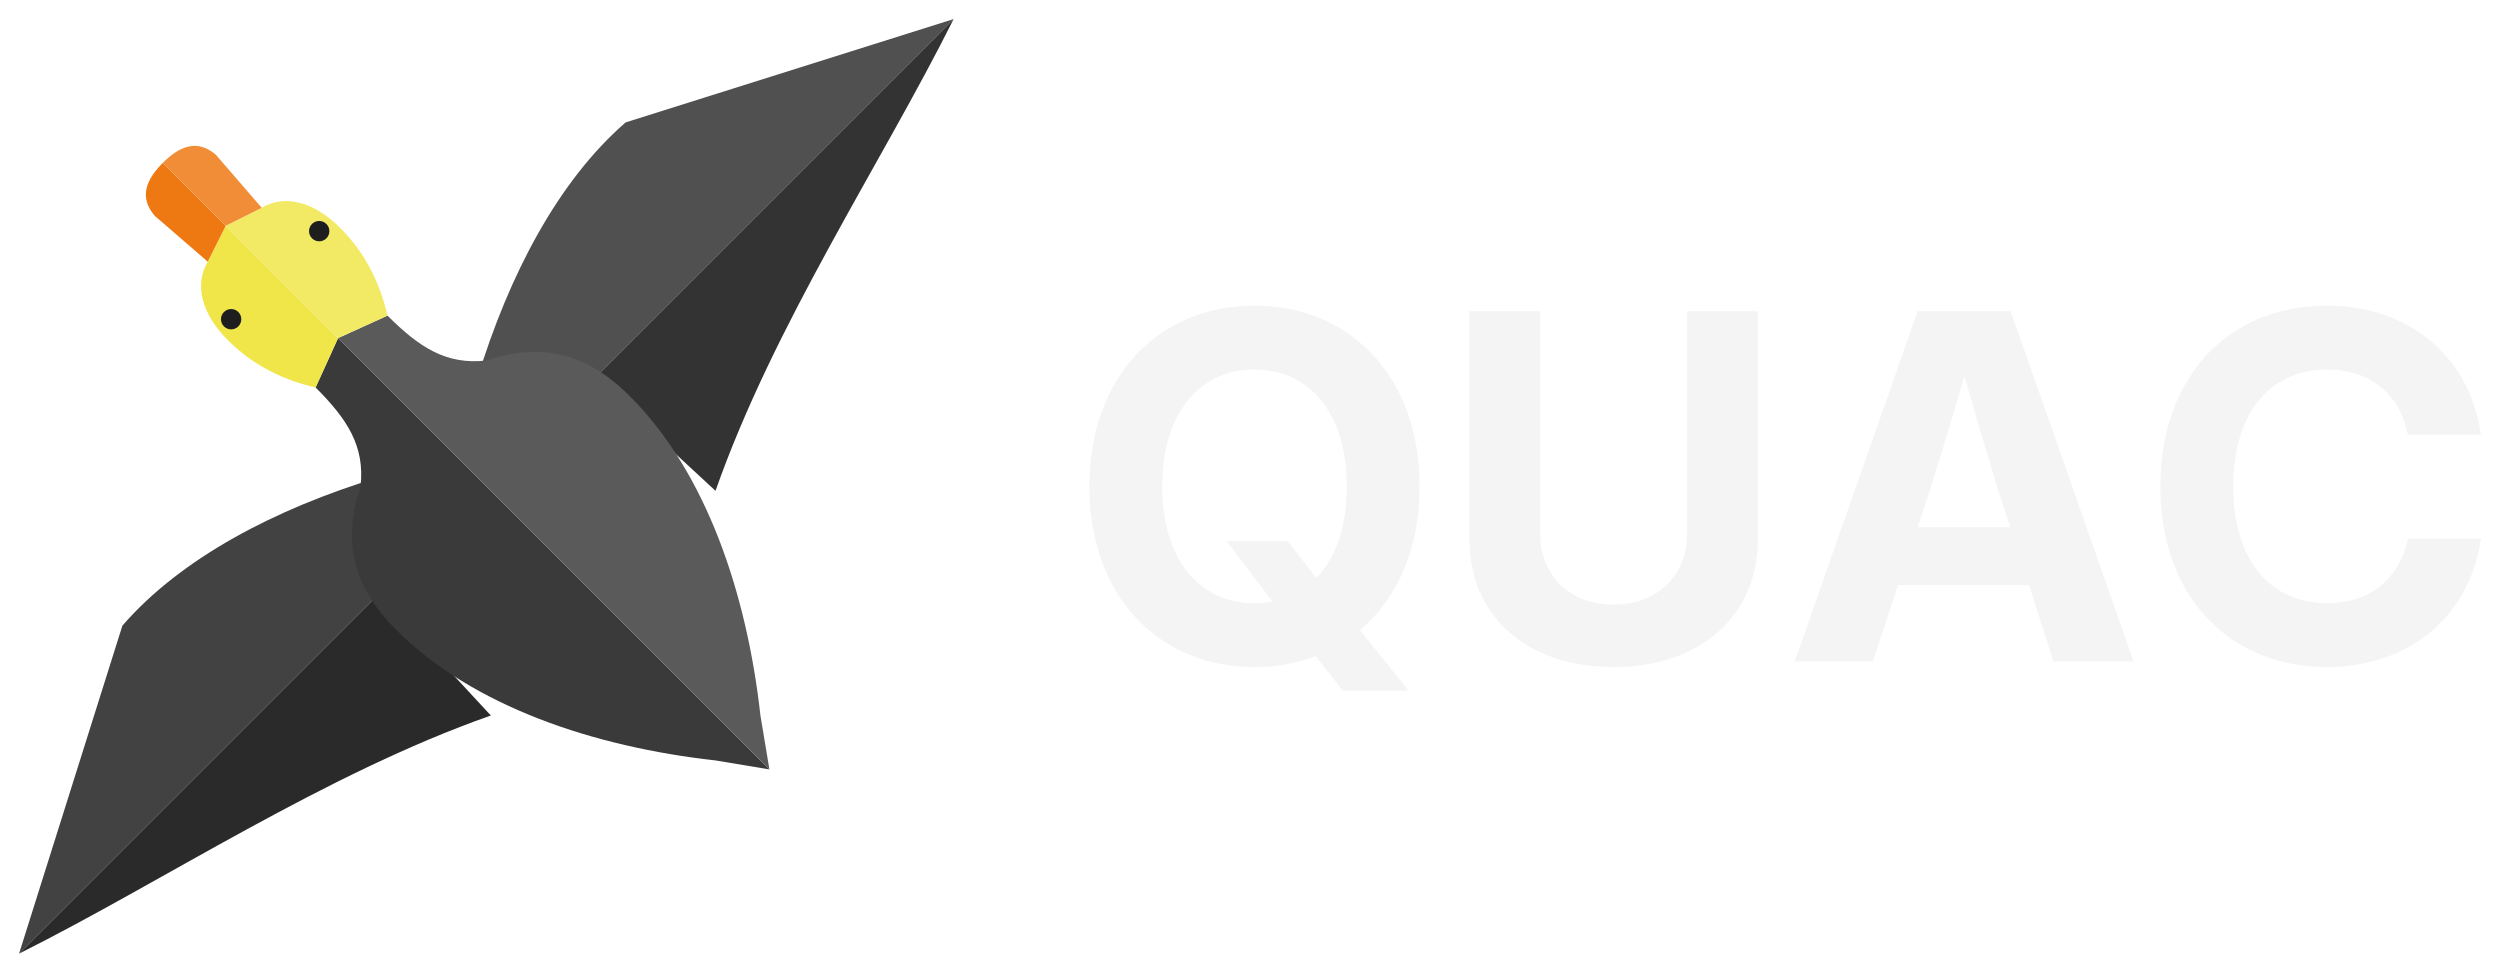
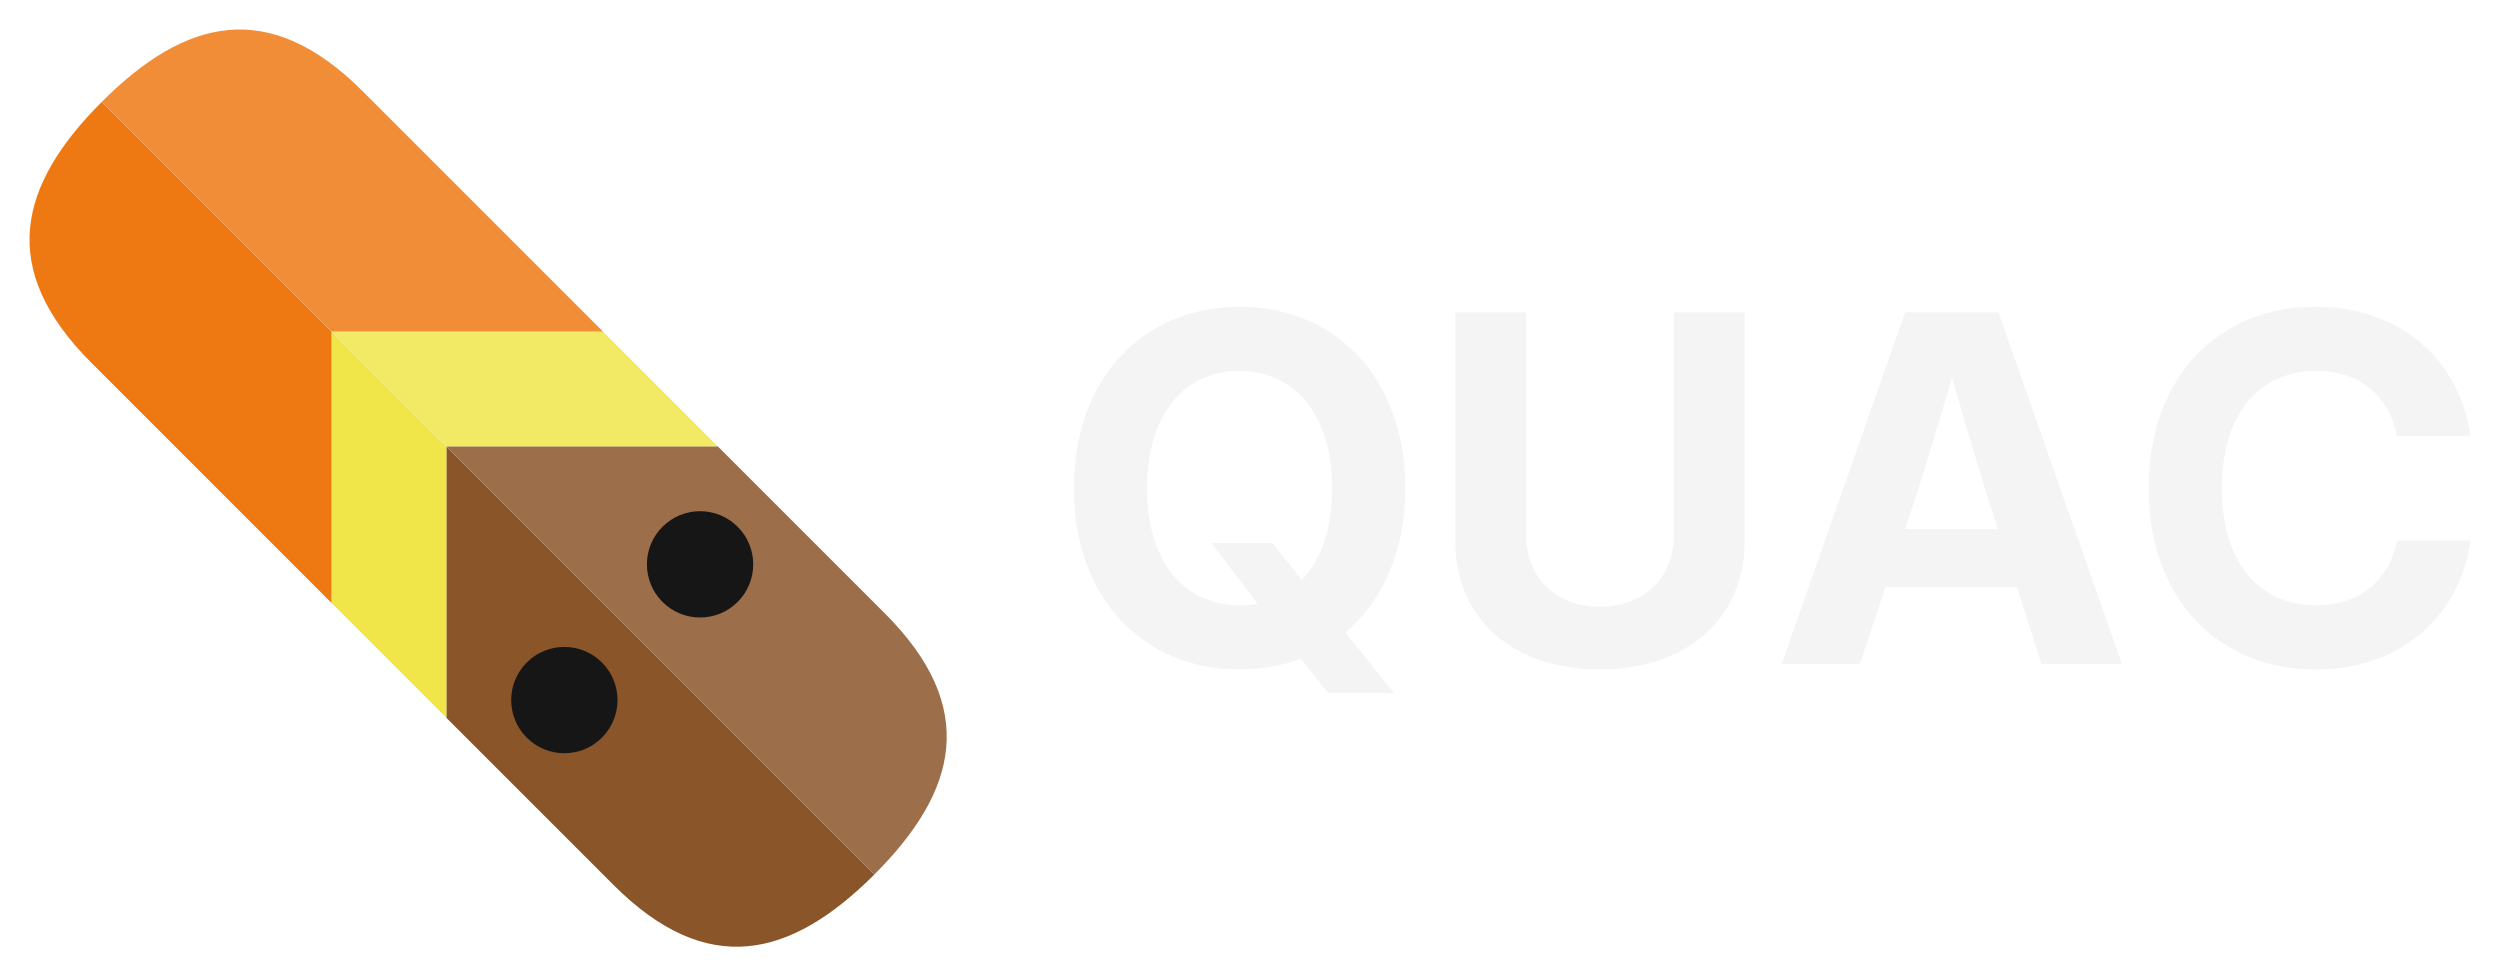
- <svg xmlns="http://www.w3.org/2000/svg" viewBox="0 0 393.433 153.078" role="img" aria-labelledby="t">
-   <g transform="translate(72.296,72.296) rotate(-45) translate(0,-66)">
-     <path fill="#424242" transform="scale(-1,1)" d="M11,59 C26,51 42,46 56,47 L104,72 L24,72 Z" />
-     <path fill="#505050" d="M11,59 C26,51 42,46 56,47 L104,72 L24,72 Z" />
-     <path fill="#2a2a2a" transform="scale(-1,1)" d="M24,72 L104,72 C80,80 50,86 25,98 Z" />
-     <path fill="#333333" d="M24,72 L104,72 C80,80 50,86 25,98 Z" />
-     <path fill="#3a3a3a" transform="scale(-1,1)" d="M0,39 L8,42 C8,49 9,54 14,58 C22,62 26,68 26,78 C26,95 17,113 5,128 L0,135 Z" />
-     <path fill="#5a5a5a" d="M0,39 L8,42 C8,49 9,54 14,58 C22,62 26,68 26,78 C26,95 17,113 5,128 L0,135 Z" />
-     <path fill="#f0e64a" transform="scale(-1,1)" d="M0,14 L6,16 C10,17 12.5,21 12.5,27 C12.5,33 10.5,38 8,42 L0,39 Z" />
-     <path fill="#f2ea65" d="M0,14 L6,16 C10,17 12.5,21 12.5,27 C12.5,33 10.5,38 8,42 L0,39 Z" />
-     <path fill="#ee7913" transform="scale(-1,1)" d="M0,0 C3.5,0 6.5,1 6.8,5 L6,16 L0,14 Z" />
-     <path fill="#f18d36" d="M0,0 C3.5,0 6.5,1 6.8,5 L6,16 L0,14 Z" />
-     <circle fill="#1e1e1e" cx="-9.8" cy="25" r="1.6" />
-     <circle fill="#1e1e1e" cx="9.8" cy="25" r="1.6" />
+ <svg xmlns="http://www.w3.org/2000/svg" viewBox="0 0 169.315 66.118" role="img" aria-labelledby="t">
+   <g transform="translate(6.896,6.896) rotate(-45)">
+     <path fill="#8a5528" transform="scale(-1,1)" d="M0,33 L13,46 L13,62 C13,71 8,74 0,74 Z" />
+     <path fill="#9c6f4a" d="M0,33 L13,46 L13,62 C13,71 8,74 0,74 Z" />
+     <path fill="#f0e64a" transform="scale(-1,1)" d="M0,22 L13,35 L13,46 L0,33 Z" />
+     <path fill="#f2ea65" d="M0,22 L13,35 L13,46 L0,33 Z" />
+     <path fill="#ee7913" transform="scale(-1,1)" d="M0,0 C8,0 13,3 13,12 L13,35 L0,22 Z" />
+     <path fill="#f18d36" d="M0,0 C8,0 13,3 13,12 L13,35 L0,22 Z" />
+     <circle fill="#161616" cx="-6.5" cy="50.8" r="3.6" />
+     <circle fill="#161616" cx="6.5" cy="50.8" r="3.6" />
  </g>
-   <path fill="#f4f4f4" transform="translate(169.118,104.093)" d="M28.294 0.888C31.733 0.888 34.988 0.296 37.947 -0.814L42.2 4.586H52.556L44.9 -4.919C50.707 -9.801 54.294 -17.605 54.294 -27.517C54.294 -45.085 43.125 -55.996 28.294 -55.996C13.463 -55.996 2.33 -45.085 2.33 -27.517C2.33 -10.06 13.463 0.888 28.294 0.888ZM23.893 -18.936 31.142 -9.431C30.217 -9.246 29.292 -9.172 28.294 -9.172C19.787 -9.172 13.796 -15.83 13.796 -27.517C13.796 -39.278 19.787 -45.936 28.294 -45.936C36.8 -45.936 42.829 -39.278 42.829 -27.517C42.829 -21.156 41.054 -16.274 38.058 -13.13L33.509 -18.936ZM84.806 0.888C98.564 0.888 107.515 -7.286 107.515 -19.195V-55.108H96.382V-20.12C96.382 -13.611 91.833 -8.95 84.806 -8.95C77.816 -8.95 73.266 -13.648 73.266 -20.12V-55.108H62.134V-19.195C62.134 -7.249 71.047 0.888 84.806 0.888ZM113.32 0.0H125.599L129.594 -12.02H150.195L154.041 0.0H166.653L147.31 -55.108H132.663ZM132.663 -21.119 134.55 -26.814C136.325 -32.436 138.026 -38.058 140.024 -44.9C141.984 -38.058 143.685 -32.436 145.386 -26.814L147.236 -21.119ZM197.053 0.888C209.961 0.888 219.578 -7.064 221.316 -19.343H209.85C208.445 -12.871 203.711 -9.172 197.201 -9.172C187.807 -9.172 182.333 -16.311 182.333 -27.517C182.333 -38.798 187.844 -45.936 197.201 -45.936C203.748 -45.936 208.519 -42.2 209.813 -35.691H221.316C219.578 -48.007 209.961 -55.996 197.053 -55.996C181.889 -55.996 170.868 -45.122 170.868 -27.517C170.868 -10.023 181.926 0.888 197.053 0.888Z" />
+   <path fill="#f4f4f4" transform="translate(71.723,44.960)" d="M12.221 0.383C13.706 0.383 15.112 0.128 16.39 -0.351L18.227 1.981H22.7L19.393 -2.125C21.901 -4.233 23.451 -7.604 23.451 -11.885C23.451 -19.473 18.627 -24.186 12.221 -24.186C5.815 -24.186 1.006 -19.473 1.006 -11.885C1.006 -4.345 5.815 0.383 12.221 0.383ZM10.32 -8.179 13.451 -4.074C13.051 -3.994 12.652 -3.962 12.221 -3.962C8.547 -3.962 5.959 -6.837 5.959 -11.885C5.959 -16.965 8.547 -19.841 12.221 -19.841C15.895 -19.841 18.499 -16.965 18.499 -11.885C18.499 -9.138 17.732 -7.029 16.438 -5.671L14.473 -8.179ZM36.63 0.383C42.572 0.383 46.438 -3.147 46.438 -8.291V-23.802H41.63V-8.69C41.63 -5.879 39.665 -3.866 36.63 -3.866C33.61 -3.866 31.645 -5.895 31.645 -8.69V-23.802H26.837V-8.291C26.837 -3.131 30.687 0.383 36.63 0.383ZM48.946 0.0H54.249L55.974 -5.192H64.872L66.534 0.0H71.981L63.626 -23.802H57.3ZM57.3 -9.122 58.115 -11.582C58.882 -14.01 59.617 -16.438 60.479 -19.393C61.326 -16.438 62.061 -14.01 62.796 -11.582L63.594 -9.122ZM85.112 0.383C90.687 0.383 94.841 -3.051 95.591 -8.355H90.639C90.032 -5.559 87.987 -3.962 85.176 -3.962C81.118 -3.962 78.754 -7.045 78.754 -11.885C78.754 -16.758 81.134 -19.841 85.176 -19.841C88.003 -19.841 90.064 -18.227 90.623 -15.416H95.591C94.841 -20.735 90.687 -24.186 85.112 -24.186C78.562 -24.186 73.802 -19.489 73.802 -11.885C73.802 -4.329 78.578 0.383 85.112 0.383Z" />
</svg>
